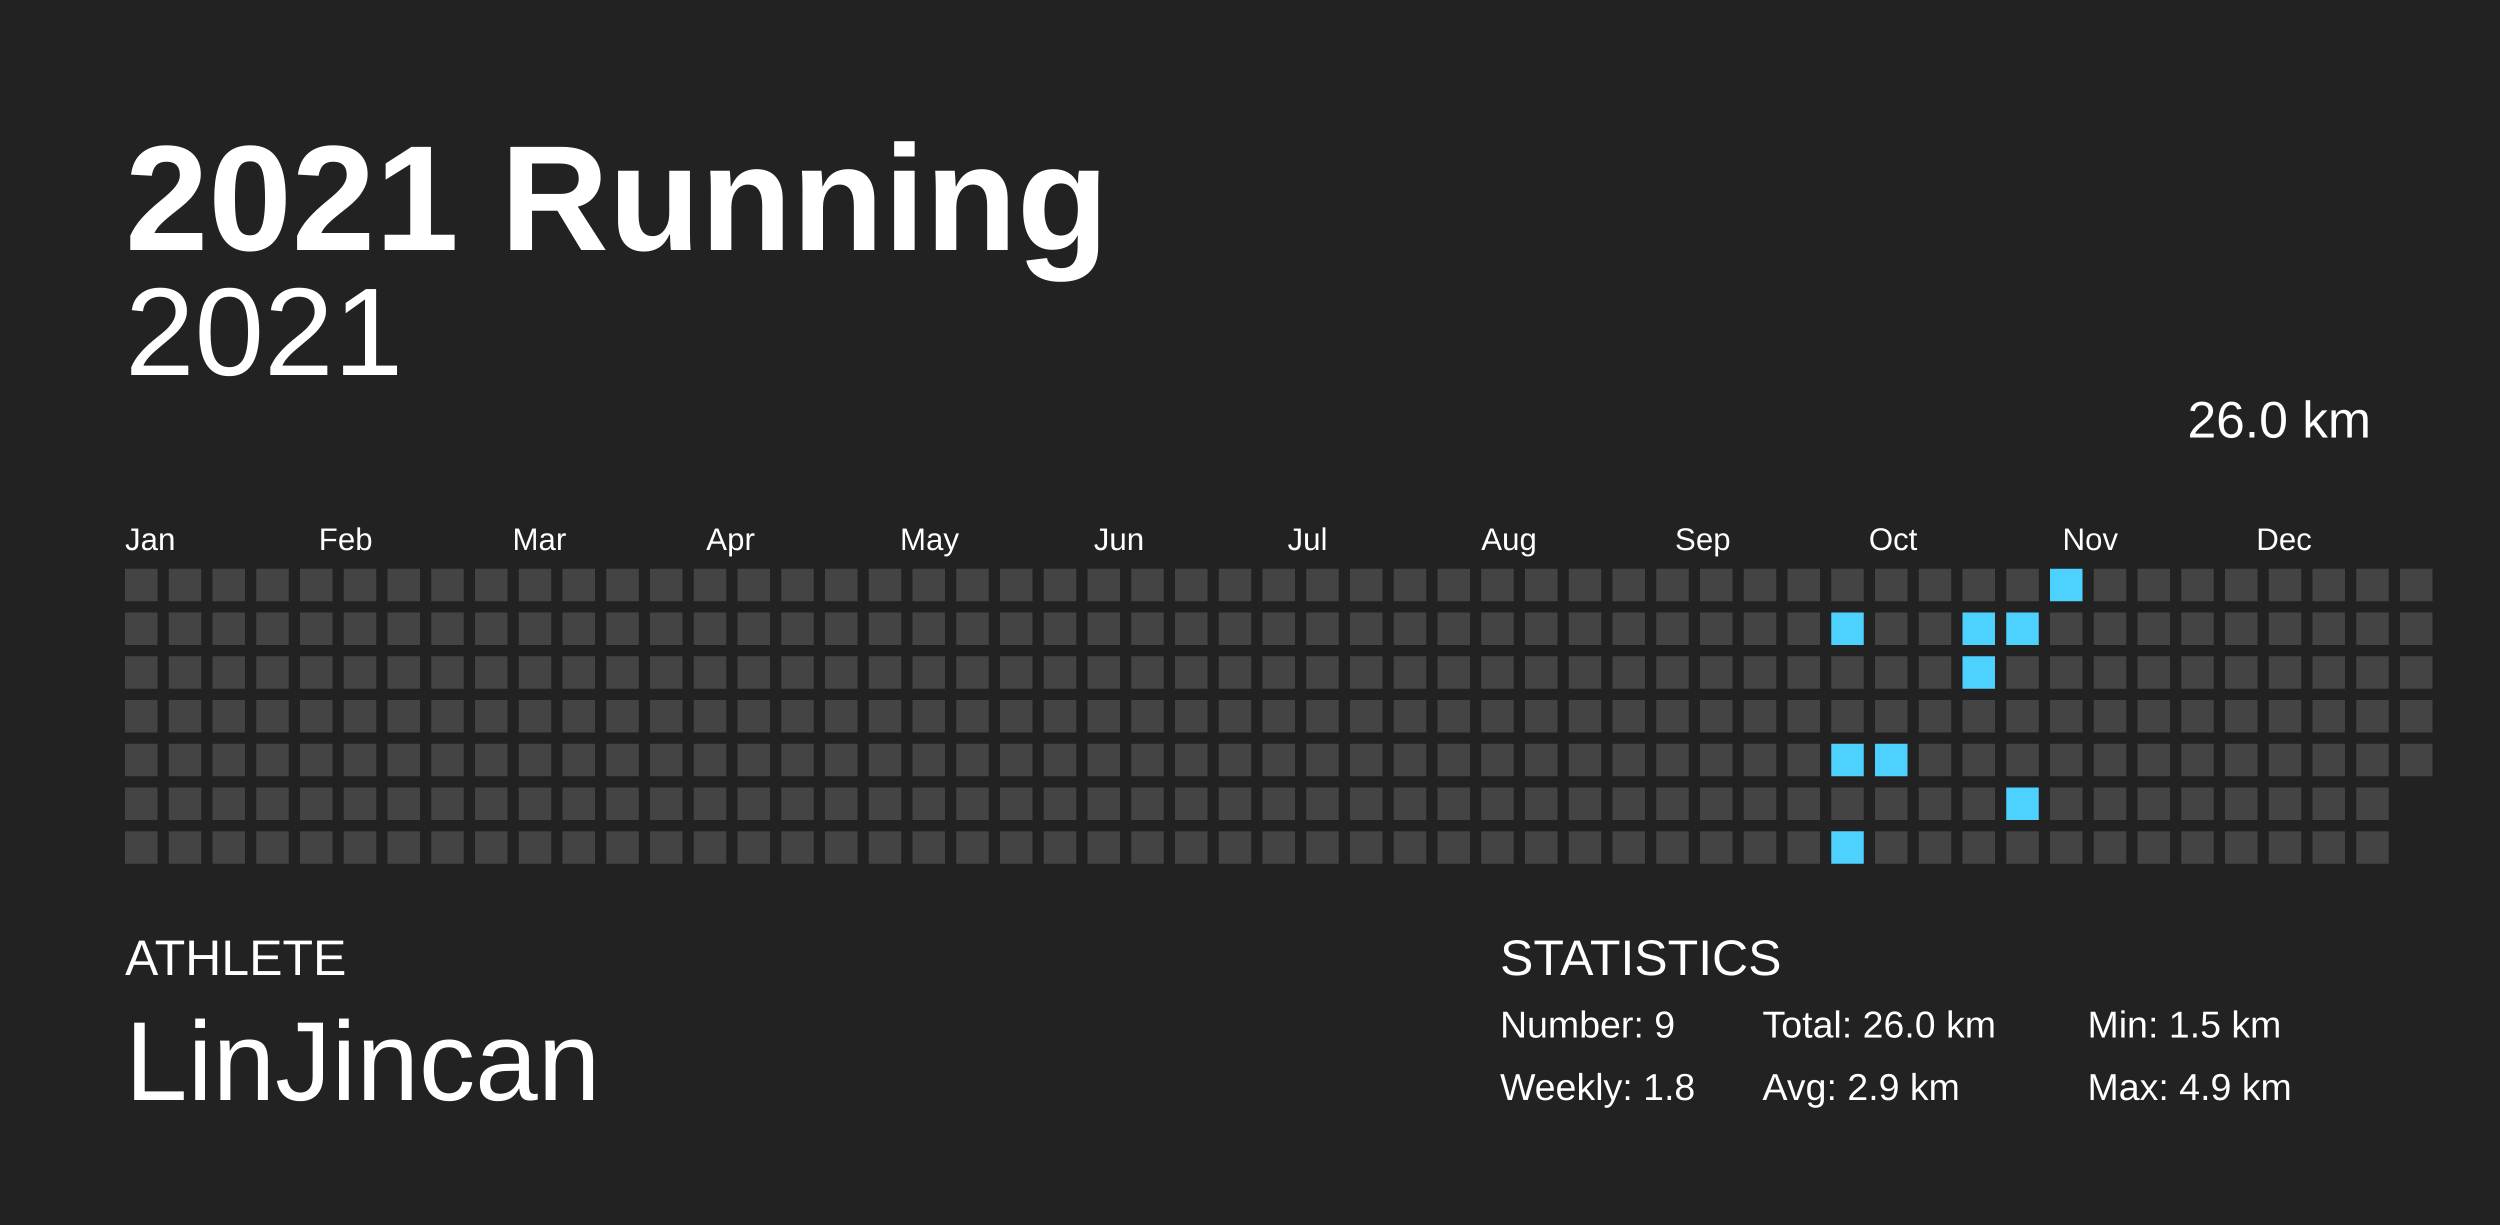
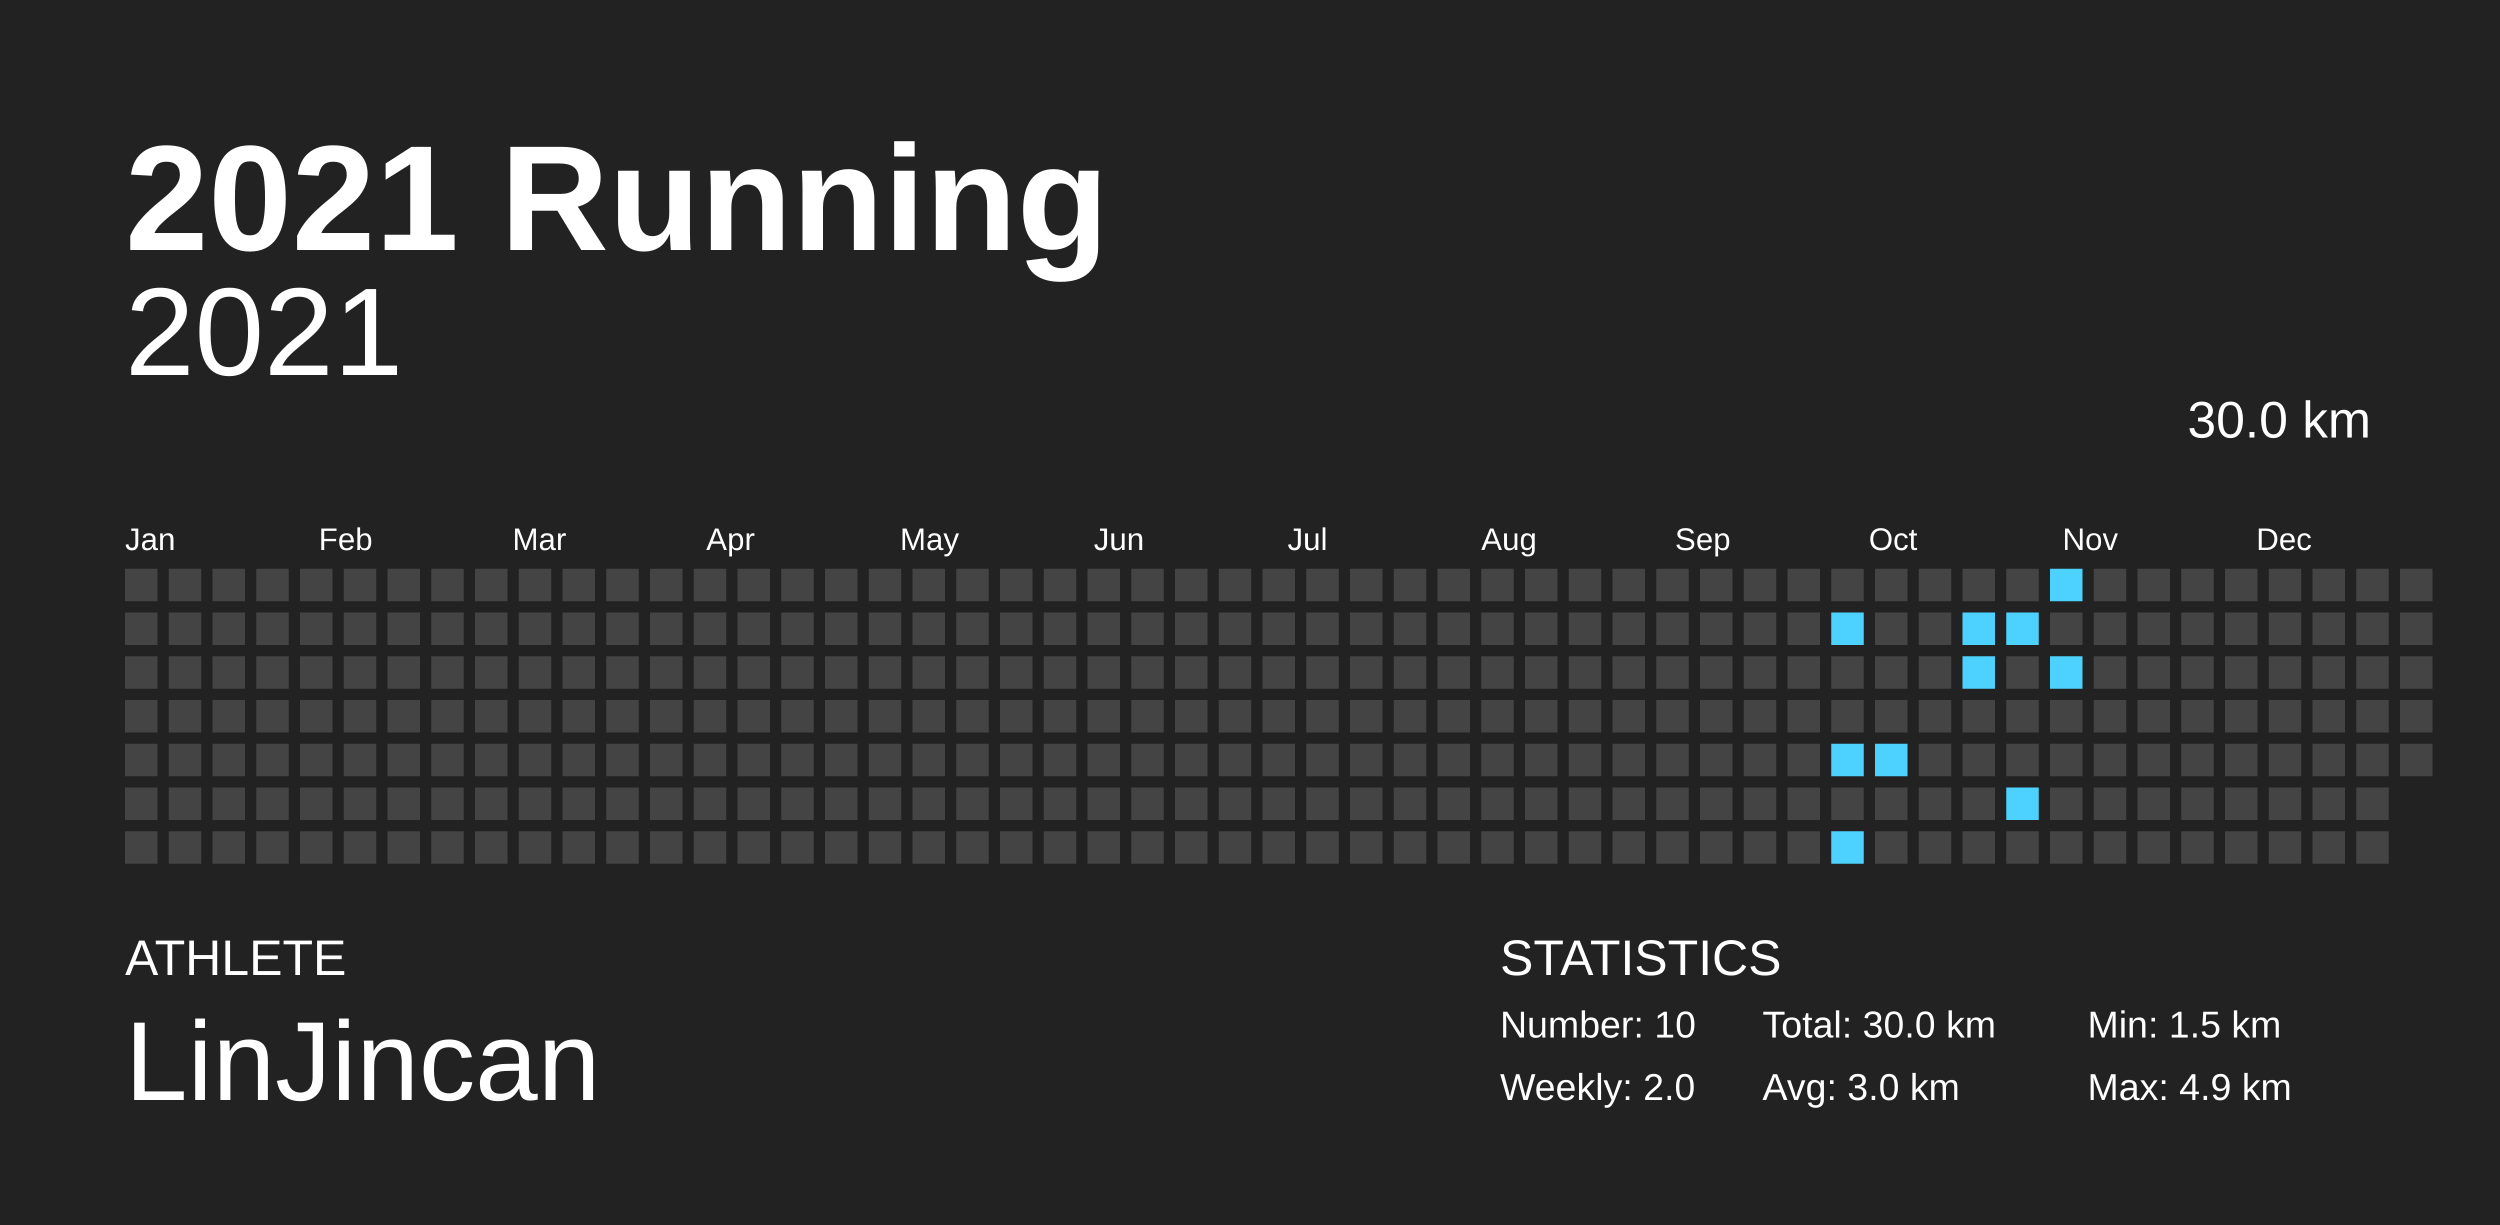
<svg xmlns="http://www.w3.org/2000/svg" baseProfile="full" height="98mm" version="1.1" viewBox="0,0,200,98" width="200mm">
  <defs />
  <rect fill="#222222" height="98" width="200" x="0" y="0" />
  <text fill="#FFFFFF" style="font-size:12px; font-family:Arial; font-weight:bold;" x="10" y="20">2021 Running</text>
  <text fill="#FFFFFF" style="font-size:4px; font-family:Arial" x="10" y="78">ATHLETE</text>
  <text fill="#FFFFFF" style="font-size:9px; font-family:Arial" x="10" y="88">LinJincan</text>
  <text fill="#FFFFFF" style="font-size:4px; font-family:Arial" x="120" y="78">STATISTICS</text>
-   <text fill="#FFFFFF" style="font-size:3px; font-family:Arial" x="120" y="83">Number: 9</text>
-   <text fill="#FFFFFF" style="font-size:3px; font-family:Arial" x="120" y="88">Weekly: 1.8</text>
-   <text fill="#FFFFFF" style="font-size:3px; font-family:Arial" x="141" y="83">Total: 26.0 km</text>
-   <text fill="#FFFFFF" style="font-size:3px; font-family:Arial" x="141" y="88">Avg: 2.9 km</text>
+   <text fill="#FFFFFF" style="font-size:3px; font-family:Arial" x="120" y="83">Number: 10</text>
+   <text fill="#FFFFFF" style="font-size:3px; font-family:Arial" x="120" y="88">Weekly: 2.0</text>
+   <text fill="#FFFFFF" style="font-size:3px; font-family:Arial" x="141" y="83">Total: 30.0 km</text>
+   <text fill="#FFFFFF" style="font-size:3px; font-family:Arial" x="141" y="88">Avg: 3.0 km</text>
  <text fill="#FFFFFF" style="font-size:3px; font-family:Arial" x="167" y="83">Min: 1.5 km</text>
  <text fill="#FFFFFF" style="font-size:3px; font-family:Arial" x="167" y="88">Max: 4.9 km</text>
  <text alignment-baseline="hanging" fill="#FFFFFF" style="font-size:10.0px; font-family:Arial;" x="10" y="30">2021</text>
-   <text alignment-baseline="hanging" fill="#FFFFFF" style="font-size:4.125px; font-family:Arial;" x="175" y="35">26.0 km</text>
+   <text alignment-baseline="hanging" fill="#FFFFFF" style="font-size:4.125px; font-family:Arial;" x="175" y="35">30.0 km</text>
  <text fill="#FFFFFF" style="font-size:2.5px; font-family:Arial" x="10.0" y="44">Jan</text>
  <text fill="#FFFFFF" style="font-size:2.5px; font-family:Arial" x="25.5" y="44">Feb</text>
  <text fill="#FFFFFF" style="font-size:2.5px; font-family:Arial" x="41.0" y="44">Mar</text>
  <text fill="#FFFFFF" style="font-size:2.5px; font-family:Arial" x="56.5" y="44">Apr</text>
  <text fill="#FFFFFF" style="font-size:2.5px; font-family:Arial" x="72.0" y="44">May</text>
  <text fill="#FFFFFF" style="font-size:2.5px; font-family:Arial" x="87.5" y="44">Jun</text>
  <text fill="#FFFFFF" style="font-size:2.5px; font-family:Arial" x="103.0" y="44">Jul</text>
  <text fill="#FFFFFF" style="font-size:2.5px; font-family:Arial" x="118.5" y="44">Aug</text>
  <text fill="#FFFFFF" style="font-size:2.5px; font-family:Arial" x="134.0" y="44">Sep</text>
  <text fill="#FFFFFF" style="font-size:2.5px; font-family:Arial" x="149.5" y="44">Oct</text>
  <text fill="#FFFFFF" style="font-size:2.5px; font-family:Arial" x="165.0" y="44">Nov</text>
  <text fill="#FFFFFF" style="font-size:2.5px; font-family:Arial" x="180.5" y="44">Dec</text>
  <rect fill="#444444" height="2.6" width="2.6" x="10.0" y="45.5" />
  <rect fill="#444444" height="2.6" width="2.6" x="10.0" y="49.0" />
  <rect fill="#444444" height="2.6" width="2.6" x="10.0" y="52.5" />
  <rect fill="#444444" height="2.6" width="2.6" x="10.0" y="56.0" />
  <rect fill="#444444" height="2.6" width="2.6" x="10.0" y="59.5" />
  <rect fill="#444444" height="2.6" width="2.6" x="10.0" y="63.0" />
  <rect fill="#444444" height="2.6" width="2.6" x="10.0" y="66.5" />
  <rect fill="#444444" height="2.6" width="2.6" x="13.5" y="45.5" />
  <rect fill="#444444" height="2.6" width="2.6" x="13.5" y="49.0" />
  <rect fill="#444444" height="2.6" width="2.6" x="13.5" y="52.5" />
  <rect fill="#444444" height="2.6" width="2.6" x="13.5" y="56.0" />
  <rect fill="#444444" height="2.6" width="2.6" x="13.5" y="59.5" />
  <rect fill="#444444" height="2.6" width="2.6" x="13.5" y="63.0" />
  <rect fill="#444444" height="2.6" width="2.6" x="13.5" y="66.5" />
  <rect fill="#444444" height="2.6" width="2.6" x="17.0" y="45.5" />
  <rect fill="#444444" height="2.6" width="2.6" x="17.0" y="49.0" />
  <rect fill="#444444" height="2.6" width="2.6" x="17.0" y="52.5" />
  <rect fill="#444444" height="2.6" width="2.6" x="17.0" y="56.0" />
  <rect fill="#444444" height="2.6" width="2.6" x="17.0" y="59.5" />
  <rect fill="#444444" height="2.6" width="2.6" x="17.0" y="63.0" />
  <rect fill="#444444" height="2.6" width="2.6" x="17.0" y="66.5" />
  <rect fill="#444444" height="2.6" width="2.6" x="20.5" y="45.5" />
  <rect fill="#444444" height="2.6" width="2.6" x="20.5" y="49.0" />
  <rect fill="#444444" height="2.6" width="2.6" x="20.5" y="52.5" />
  <rect fill="#444444" height="2.6" width="2.6" x="20.5" y="56.0" />
  <rect fill="#444444" height="2.6" width="2.6" x="20.5" y="59.5" />
  <rect fill="#444444" height="2.6" width="2.6" x="20.5" y="63.0" />
  <rect fill="#444444" height="2.6" width="2.6" x="20.5" y="66.5" />
  <rect fill="#444444" height="2.6" width="2.6" x="24.0" y="45.5" />
  <rect fill="#444444" height="2.6" width="2.6" x="24.0" y="49.0" />
  <rect fill="#444444" height="2.6" width="2.6" x="24.0" y="52.5" />
  <rect fill="#444444" height="2.6" width="2.6" x="24.0" y="56.0" />
  <rect fill="#444444" height="2.6" width="2.6" x="24.0" y="59.5" />
  <rect fill="#444444" height="2.6" width="2.6" x="24.0" y="63.0" />
  <rect fill="#444444" height="2.6" width="2.6" x="24.0" y="66.5" />
  <rect fill="#444444" height="2.6" width="2.6" x="27.5" y="45.5" />
  <rect fill="#444444" height="2.6" width="2.6" x="27.5" y="49.0" />
  <rect fill="#444444" height="2.6" width="2.6" x="27.5" y="52.5" />
  <rect fill="#444444" height="2.6" width="2.6" x="27.5" y="56.0" />
  <rect fill="#444444" height="2.6" width="2.6" x="27.5" y="59.5" />
  <rect fill="#444444" height="2.6" width="2.6" x="27.5" y="63.0" />
  <rect fill="#444444" height="2.6" width="2.6" x="27.5" y="66.5" />
  <rect fill="#444444" height="2.6" width="2.6" x="31.0" y="45.5" />
  <rect fill="#444444" height="2.6" width="2.6" x="31.0" y="49.0" />
  <rect fill="#444444" height="2.6" width="2.6" x="31.0" y="52.5" />
  <rect fill="#444444" height="2.6" width="2.6" x="31.0" y="56.0" />
  <rect fill="#444444" height="2.6" width="2.6" x="31.0" y="59.5" />
  <rect fill="#444444" height="2.6" width="2.6" x="31.0" y="63.0" />
  <rect fill="#444444" height="2.6" width="2.6" x="31.0" y="66.5" />
  <rect fill="#444444" height="2.6" width="2.6" x="34.5" y="45.5" />
  <rect fill="#444444" height="2.6" width="2.6" x="34.5" y="49.0" />
  <rect fill="#444444" height="2.6" width="2.6" x="34.5" y="52.5" />
  <rect fill="#444444" height="2.6" width="2.6" x="34.5" y="56.0" />
  <rect fill="#444444" height="2.6" width="2.6" x="34.5" y="59.5" />
  <rect fill="#444444" height="2.6" width="2.6" x="34.5" y="63.0" />
  <rect fill="#444444" height="2.6" width="2.6" x="34.5" y="66.5" />
  <rect fill="#444444" height="2.6" width="2.6" x="38.0" y="45.5" />
  <rect fill="#444444" height="2.6" width="2.6" x="38.0" y="49.0" />
  <rect fill="#444444" height="2.6" width="2.6" x="38.0" y="52.5" />
  <rect fill="#444444" height="2.6" width="2.6" x="38.0" y="56.0" />
  <rect fill="#444444" height="2.6" width="2.6" x="38.0" y="59.5" />
  <rect fill="#444444" height="2.6" width="2.6" x="38.0" y="63.0" />
  <rect fill="#444444" height="2.6" width="2.6" x="38.0" y="66.5" />
  <rect fill="#444444" height="2.6" width="2.6" x="41.5" y="45.5" />
  <rect fill="#444444" height="2.6" width="2.6" x="41.5" y="49.0" />
  <rect fill="#444444" height="2.6" width="2.6" x="41.5" y="52.5" />
  <rect fill="#444444" height="2.6" width="2.6" x="41.5" y="56.0" />
  <rect fill="#444444" height="2.6" width="2.6" x="41.5" y="59.5" />
  <rect fill="#444444" height="2.6" width="2.6" x="41.5" y="63.0" />
  <rect fill="#444444" height="2.6" width="2.6" x="41.5" y="66.5" />
  <rect fill="#444444" height="2.6" width="2.6" x="45.0" y="45.5" />
  <rect fill="#444444" height="2.6" width="2.6" x="45.0" y="49.0" />
  <rect fill="#444444" height="2.6" width="2.6" x="45.0" y="52.5" />
  <rect fill="#444444" height="2.6" width="2.6" x="45.0" y="56.0" />
  <rect fill="#444444" height="2.6" width="2.6" x="45.0" y="59.5" />
  <rect fill="#444444" height="2.6" width="2.6" x="45.0" y="63.0" />
  <rect fill="#444444" height="2.6" width="2.6" x="45.0" y="66.5" />
  <rect fill="#444444" height="2.6" width="2.6" x="48.5" y="45.5" />
  <rect fill="#444444" height="2.6" width="2.6" x="48.5" y="49.0" />
  <rect fill="#444444" height="2.6" width="2.6" x="48.5" y="52.5" />
  <rect fill="#444444" height="2.6" width="2.6" x="48.5" y="56.0" />
  <rect fill="#444444" height="2.6" width="2.6" x="48.5" y="59.5" />
  <rect fill="#444444" height="2.6" width="2.6" x="48.5" y="63.0" />
  <rect fill="#444444" height="2.6" width="2.6" x="48.5" y="66.5" />
  <rect fill="#444444" height="2.6" width="2.6" x="52.0" y="45.5" />
  <rect fill="#444444" height="2.6" width="2.6" x="52.0" y="49.0" />
  <rect fill="#444444" height="2.6" width="2.6" x="52.0" y="52.5" />
  <rect fill="#444444" height="2.6" width="2.6" x="52.0" y="56.0" />
  <rect fill="#444444" height="2.6" width="2.6" x="52.0" y="59.5" />
  <rect fill="#444444" height="2.6" width="2.6" x="52.0" y="63.0" />
  <rect fill="#444444" height="2.6" width="2.6" x="52.0" y="66.5" />
  <rect fill="#444444" height="2.6" width="2.6" x="55.5" y="45.5" />
  <rect fill="#444444" height="2.6" width="2.6" x="55.5" y="49.0" />
  <rect fill="#444444" height="2.6" width="2.6" x="55.5" y="52.5" />
  <rect fill="#444444" height="2.6" width="2.6" x="55.5" y="56.0" />
  <rect fill="#444444" height="2.6" width="2.6" x="55.5" y="59.5" />
  <rect fill="#444444" height="2.6" width="2.6" x="55.5" y="63.0" />
  <rect fill="#444444" height="2.6" width="2.6" x="55.5" y="66.5" />
  <rect fill="#444444" height="2.6" width="2.6" x="59.0" y="45.5" />
  <rect fill="#444444" height="2.6" width="2.6" x="59.0" y="49.0" />
  <rect fill="#444444" height="2.6" width="2.6" x="59.0" y="52.5" />
  <rect fill="#444444" height="2.6" width="2.6" x="59.0" y="56.0" />
  <rect fill="#444444" height="2.6" width="2.6" x="59.0" y="59.5" />
  <rect fill="#444444" height="2.6" width="2.6" x="59.0" y="63.0" />
  <rect fill="#444444" height="2.6" width="2.6" x="59.0" y="66.5" />
  <rect fill="#444444" height="2.6" width="2.6" x="62.5" y="45.5" />
  <rect fill="#444444" height="2.6" width="2.6" x="62.5" y="49.0" />
  <rect fill="#444444" height="2.6" width="2.6" x="62.5" y="52.5" />
  <rect fill="#444444" height="2.6" width="2.6" x="62.5" y="56.0" />
  <rect fill="#444444" height="2.6" width="2.6" x="62.5" y="59.5" />
  <rect fill="#444444" height="2.6" width="2.6" x="62.5" y="63.0" />
  <rect fill="#444444" height="2.6" width="2.6" x="62.5" y="66.5" />
  <rect fill="#444444" height="2.6" width="2.6" x="66.0" y="45.5" />
  <rect fill="#444444" height="2.6" width="2.6" x="66.0" y="49.0" />
  <rect fill="#444444" height="2.6" width="2.6" x="66.0" y="52.5" />
  <rect fill="#444444" height="2.6" width="2.6" x="66.0" y="56.0" />
  <rect fill="#444444" height="2.6" width="2.6" x="66.0" y="59.5" />
  <rect fill="#444444" height="2.6" width="2.6" x="66.0" y="63.0" />
  <rect fill="#444444" height="2.6" width="2.6" x="66.0" y="66.5" />
  <rect fill="#444444" height="2.6" width="2.6" x="69.5" y="45.5" />
  <rect fill="#444444" height="2.6" width="2.6" x="69.5" y="49.0" />
  <rect fill="#444444" height="2.6" width="2.6" x="69.5" y="52.5" />
  <rect fill="#444444" height="2.6" width="2.6" x="69.5" y="56.0" />
  <rect fill="#444444" height="2.6" width="2.6" x="69.5" y="59.5" />
  <rect fill="#444444" height="2.6" width="2.6" x="69.5" y="63.0" />
  <rect fill="#444444" height="2.6" width="2.6" x="69.5" y="66.5" />
  <rect fill="#444444" height="2.6" width="2.6" x="73.0" y="45.5" />
  <rect fill="#444444" height="2.6" width="2.6" x="73.0" y="49.0" />
  <rect fill="#444444" height="2.6" width="2.6" x="73.0" y="52.5" />
  <rect fill="#444444" height="2.6" width="2.6" x="73.0" y="56.0" />
  <rect fill="#444444" height="2.6" width="2.6" x="73.0" y="59.5" />
  <rect fill="#444444" height="2.6" width="2.6" x="73.0" y="63.0" />
  <rect fill="#444444" height="2.6" width="2.6" x="73.0" y="66.5" />
  <rect fill="#444444" height="2.6" width="2.6" x="76.5" y="45.5" />
  <rect fill="#444444" height="2.6" width="2.6" x="76.5" y="49.0" />
  <rect fill="#444444" height="2.6" width="2.6" x="76.5" y="52.5" />
  <rect fill="#444444" height="2.6" width="2.6" x="76.5" y="56.0" />
  <rect fill="#444444" height="2.6" width="2.6" x="76.5" y="59.5" />
  <rect fill="#444444" height="2.6" width="2.6" x="76.5" y="63.0" />
  <rect fill="#444444" height="2.6" width="2.6" x="76.5" y="66.5" />
  <rect fill="#444444" height="2.6" width="2.6" x="80.0" y="45.5" />
  <rect fill="#444444" height="2.6" width="2.6" x="80.0" y="49.0" />
  <rect fill="#444444" height="2.6" width="2.6" x="80.0" y="52.5" />
  <rect fill="#444444" height="2.6" width="2.6" x="80.0" y="56.0" />
  <rect fill="#444444" height="2.6" width="2.6" x="80.0" y="59.5" />
  <rect fill="#444444" height="2.6" width="2.6" x="80.0" y="63.0" />
  <rect fill="#444444" height="2.6" width="2.6" x="80.0" y="66.5" />
  <rect fill="#444444" height="2.6" width="2.6" x="83.5" y="45.5" />
  <rect fill="#444444" height="2.6" width="2.6" x="83.5" y="49.0" />
  <rect fill="#444444" height="2.6" width="2.6" x="83.5" y="52.5" />
  <rect fill="#444444" height="2.6" width="2.6" x="83.5" y="56.0" />
  <rect fill="#444444" height="2.6" width="2.6" x="83.5" y="59.5" />
  <rect fill="#444444" height="2.6" width="2.6" x="83.5" y="63.0" />
  <rect fill="#444444" height="2.6" width="2.6" x="83.5" y="66.5" />
  <rect fill="#444444" height="2.6" width="2.6" x="87.0" y="45.5" />
  <rect fill="#444444" height="2.6" width="2.6" x="87.0" y="49.0" />
  <rect fill="#444444" height="2.6" width="2.6" x="87.0" y="52.5" />
  <rect fill="#444444" height="2.6" width="2.6" x="87.0" y="56.0" />
  <rect fill="#444444" height="2.6" width="2.6" x="87.0" y="59.5" />
  <rect fill="#444444" height="2.6" width="2.6" x="87.0" y="63.0" />
  <rect fill="#444444" height="2.6" width="2.6" x="87.0" y="66.5" />
  <rect fill="#444444" height="2.6" width="2.6" x="90.5" y="45.5" />
  <rect fill="#444444" height="2.6" width="2.6" x="90.5" y="49.0" />
  <rect fill="#444444" height="2.6" width="2.6" x="90.5" y="52.5" />
  <rect fill="#444444" height="2.6" width="2.6" x="90.5" y="56.0" />
  <rect fill="#444444" height="2.6" width="2.6" x="90.5" y="59.5" />
  <rect fill="#444444" height="2.6" width="2.6" x="90.5" y="63.0" />
  <rect fill="#444444" height="2.6" width="2.6" x="90.5" y="66.5" />
  <rect fill="#444444" height="2.6" width="2.6" x="94.0" y="45.5" />
  <rect fill="#444444" height="2.6" width="2.6" x="94.0" y="49.0" />
  <rect fill="#444444" height="2.6" width="2.6" x="94.0" y="52.5" />
  <rect fill="#444444" height="2.6" width="2.6" x="94.0" y="56.0" />
  <rect fill="#444444" height="2.6" width="2.6" x="94.0" y="59.5" />
  <rect fill="#444444" height="2.6" width="2.6" x="94.0" y="63.0" />
  <rect fill="#444444" height="2.6" width="2.6" x="94.0" y="66.5" />
  <rect fill="#444444" height="2.6" width="2.6" x="97.5" y="45.5" />
  <rect fill="#444444" height="2.6" width="2.6" x="97.5" y="49.0" />
  <rect fill="#444444" height="2.6" width="2.6" x="97.5" y="52.5" />
  <rect fill="#444444" height="2.6" width="2.6" x="97.5" y="56.0" />
  <rect fill="#444444" height="2.6" width="2.6" x="97.5" y="59.5" />
  <rect fill="#444444" height="2.6" width="2.6" x="97.5" y="63.0" />
  <rect fill="#444444" height="2.6" width="2.6" x="97.5" y="66.5" />
  <rect fill="#444444" height="2.6" width="2.6" x="101.0" y="45.5" />
  <rect fill="#444444" height="2.6" width="2.6" x="101.0" y="49.0" />
  <rect fill="#444444" height="2.6" width="2.6" x="101.0" y="52.5" />
  <rect fill="#444444" height="2.6" width="2.6" x="101.0" y="56.0" />
  <rect fill="#444444" height="2.6" width="2.6" x="101.0" y="59.5" />
  <rect fill="#444444" height="2.6" width="2.6" x="101.0" y="63.0" />
  <rect fill="#444444" height="2.6" width="2.6" x="101.0" y="66.5" />
  <rect fill="#444444" height="2.6" width="2.6" x="104.5" y="45.5" />
  <rect fill="#444444" height="2.6" width="2.6" x="104.5" y="49.0" />
  <rect fill="#444444" height="2.6" width="2.6" x="104.5" y="52.5" />
  <rect fill="#444444" height="2.6" width="2.6" x="104.5" y="56.0" />
  <rect fill="#444444" height="2.6" width="2.6" x="104.5" y="59.5" />
  <rect fill="#444444" height="2.6" width="2.6" x="104.5" y="63.0" />
  <rect fill="#444444" height="2.6" width="2.6" x="104.5" y="66.5" />
  <rect fill="#444444" height="2.6" width="2.6" x="108.0" y="45.5" />
  <rect fill="#444444" height="2.6" width="2.6" x="108.0" y="49.0" />
  <rect fill="#444444" height="2.6" width="2.6" x="108.0" y="52.5" />
  <rect fill="#444444" height="2.6" width="2.6" x="108.0" y="56.0" />
  <rect fill="#444444" height="2.6" width="2.6" x="108.0" y="59.5" />
  <rect fill="#444444" height="2.6" width="2.6" x="108.0" y="63.0" />
  <rect fill="#444444" height="2.6" width="2.6" x="108.0" y="66.5" />
  <rect fill="#444444" height="2.6" width="2.6" x="111.5" y="45.5" />
  <rect fill="#444444" height="2.6" width="2.6" x="111.5" y="49.0" />
  <rect fill="#444444" height="2.6" width="2.6" x="111.5" y="52.5" />
  <rect fill="#444444" height="2.6" width="2.6" x="111.5" y="56.0" />
  <rect fill="#444444" height="2.6" width="2.6" x="111.5" y="59.5" />
  <rect fill="#444444" height="2.6" width="2.6" x="111.5" y="63.0" />
  <rect fill="#444444" height="2.6" width="2.6" x="111.5" y="66.5" />
  <rect fill="#444444" height="2.6" width="2.6" x="115.0" y="45.5" />
  <rect fill="#444444" height="2.6" width="2.6" x="115.0" y="49.0" />
  <rect fill="#444444" height="2.6" width="2.6" x="115.0" y="52.5" />
  <rect fill="#444444" height="2.6" width="2.6" x="115.0" y="56.0" />
  <rect fill="#444444" height="2.6" width="2.6" x="115.0" y="59.5" />
  <rect fill="#444444" height="2.6" width="2.6" x="115.0" y="63.0" />
  <rect fill="#444444" height="2.6" width="2.6" x="115.0" y="66.5" />
  <rect fill="#444444" height="2.6" width="2.6" x="118.5" y="45.5" />
  <rect fill="#444444" height="2.6" width="2.6" x="118.5" y="49.0" />
  <rect fill="#444444" height="2.6" width="2.6" x="118.5" y="52.5" />
  <rect fill="#444444" height="2.6" width="2.6" x="118.5" y="56.0" />
  <rect fill="#444444" height="2.6" width="2.6" x="118.5" y="59.5" />
  <rect fill="#444444" height="2.6" width="2.6" x="118.5" y="63.0" />
  <rect fill="#444444" height="2.6" width="2.6" x="118.5" y="66.5" />
  <rect fill="#444444" height="2.6" width="2.6" x="122.0" y="45.5" />
  <rect fill="#444444" height="2.6" width="2.6" x="122.0" y="49.0" />
  <rect fill="#444444" height="2.6" width="2.6" x="122.0" y="52.5" />
  <rect fill="#444444" height="2.6" width="2.6" x="122.0" y="56.0" />
  <rect fill="#444444" height="2.6" width="2.6" x="122.0" y="59.5" />
  <rect fill="#444444" height="2.6" width="2.6" x="122.0" y="63.0" />
  <rect fill="#444444" height="2.6" width="2.6" x="122.0" y="66.5" />
  <rect fill="#444444" height="2.6" width="2.6" x="125.5" y="45.5" />
  <rect fill="#444444" height="2.6" width="2.6" x="125.5" y="49.0" />
  <rect fill="#444444" height="2.6" width="2.6" x="125.5" y="52.5" />
  <rect fill="#444444" height="2.6" width="2.6" x="125.5" y="56.0" />
  <rect fill="#444444" height="2.6" width="2.6" x="125.5" y="59.5" />
  <rect fill="#444444" height="2.6" width="2.6" x="125.5" y="63.0" />
  <rect fill="#444444" height="2.6" width="2.6" x="125.5" y="66.5" />
  <rect fill="#444444" height="2.6" width="2.6" x="129.0" y="45.5" />
  <rect fill="#444444" height="2.6" width="2.6" x="129.0" y="49.0" />
  <rect fill="#444444" height="2.6" width="2.6" x="129.0" y="52.5" />
  <rect fill="#444444" height="2.6" width="2.6" x="129.0" y="56.0" />
  <rect fill="#444444" height="2.6" width="2.6" x="129.0" y="59.5" />
  <rect fill="#444444" height="2.6" width="2.6" x="129.0" y="63.0" />
  <rect fill="#444444" height="2.6" width="2.6" x="129.0" y="66.5" />
  <rect fill="#444444" height="2.6" width="2.6" x="132.5" y="45.5" />
  <rect fill="#444444" height="2.6" width="2.6" x="132.5" y="49.0" />
  <rect fill="#444444" height="2.6" width="2.6" x="132.5" y="52.5" />
  <rect fill="#444444" height="2.6" width="2.6" x="132.5" y="56.0" />
  <rect fill="#444444" height="2.6" width="2.6" x="132.5" y="59.5" />
  <rect fill="#444444" height="2.6" width="2.6" x="132.5" y="63.0" />
  <rect fill="#444444" height="2.6" width="2.6" x="132.5" y="66.5" />
  <rect fill="#444444" height="2.6" width="2.6" x="136.0" y="45.5" />
  <rect fill="#444444" height="2.6" width="2.6" x="136.0" y="49.0" />
  <rect fill="#444444" height="2.6" width="2.6" x="136.0" y="52.5" />
  <rect fill="#444444" height="2.6" width="2.6" x="136.0" y="56.0" />
  <rect fill="#444444" height="2.6" width="2.6" x="136.0" y="59.5" />
  <rect fill="#444444" height="2.6" width="2.6" x="136.0" y="63.0" />
  <rect fill="#444444" height="2.6" width="2.6" x="136.0" y="66.5" />
  <rect fill="#444444" height="2.6" width="2.6" x="139.5" y="45.5" />
  <rect fill="#444444" height="2.6" width="2.6" x="139.5" y="49.0" />
  <rect fill="#444444" height="2.6" width="2.6" x="139.5" y="52.5" />
  <rect fill="#444444" height="2.6" width="2.6" x="139.5" y="56.0" />
  <rect fill="#444444" height="2.6" width="2.6" x="139.5" y="59.5" />
  <rect fill="#444444" height="2.6" width="2.6" x="139.5" y="63.0" />
  <rect fill="#444444" height="2.6" width="2.6" x="139.5" y="66.5" />
  <rect fill="#444444" height="2.6" width="2.6" x="143.0" y="45.5" />
  <rect fill="#444444" height="2.6" width="2.6" x="143.0" y="49.0" />
  <rect fill="#444444" height="2.6" width="2.6" x="143.0" y="52.5" />
  <rect fill="#444444" height="2.6" width="2.6" x="143.0" y="56.0" />
  <rect fill="#444444" height="2.6" width="2.6" x="143.0" y="59.5" />
  <rect fill="#444444" height="2.6" width="2.6" x="143.0" y="63.0" />
  <rect fill="#444444" height="2.6" width="2.6" x="143.0" y="66.5" />
  <rect fill="#444444" height="2.6" width="2.6" x="146.5" y="45.5" />
  <rect fill="#4dd2ff" height="2.6" width="2.6" x="146.5" y="49.0" />
  <rect fill="#444444" height="2.6" width="2.6" x="146.5" y="52.5" />
  <rect fill="#444444" height="2.6" width="2.6" x="146.5" y="56.0" />
  <rect fill="#4dd2ff" height="2.6" width="2.6" x="146.5" y="59.5" />
  <rect fill="#444444" height="2.6" width="2.6" x="146.5" y="63.0" />
  <rect fill="#4dd2ff" height="2.6" width="2.6" x="146.5" y="66.5" />
  <rect fill="#444444" height="2.6" width="2.6" x="150.0" y="45.5" />
  <rect fill="#444444" height="2.6" width="2.6" x="150.0" y="49.0" />
  <rect fill="#444444" height="2.6" width="2.6" x="150.0" y="52.5" />
  <rect fill="#444444" height="2.6" width="2.6" x="150.0" y="56.0" />
  <rect fill="#4dd2ff" height="2.6" width="2.6" x="150.0" y="59.5" />
  <rect fill="#444444" height="2.6" width="2.6" x="150.0" y="63.0" />
  <rect fill="#444444" height="2.6" width="2.6" x="150.0" y="66.5" />
  <rect fill="#444444" height="2.6" width="2.6" x="153.5" y="45.5" />
  <rect fill="#444444" height="2.6" width="2.6" x="153.5" y="49.0" />
  <rect fill="#444444" height="2.6" width="2.6" x="153.5" y="52.5" />
  <rect fill="#444444" height="2.6" width="2.6" x="153.5" y="56.0" />
  <rect fill="#444444" height="2.6" width="2.6" x="153.5" y="59.5" />
  <rect fill="#444444" height="2.6" width="2.6" x="153.5" y="63.0" />
  <rect fill="#444444" height="2.6" width="2.6" x="153.5" y="66.5" />
  <rect fill="#444444" height="2.6" width="2.6" x="157.0" y="45.5" />
  <rect fill="#4dd2ff" height="2.6" width="2.6" x="157.0" y="49.0" />
  <rect fill="#4dd2ff" height="2.6" width="2.6" x="157.0" y="52.5" />
  <rect fill="#444444" height="2.6" width="2.6" x="157.0" y="56.0" />
  <rect fill="#444444" height="2.6" width="2.6" x="157.0" y="59.5" />
  <rect fill="#444444" height="2.6" width="2.6" x="157.0" y="63.0" />
  <rect fill="#444444" height="2.6" width="2.6" x="157.0" y="66.5" />
  <rect fill="#444444" height="2.6" width="2.6" x="160.5" y="45.5" />
  <rect fill="#4dd2ff" height="2.6" width="2.6" x="160.5" y="49.0" />
  <rect fill="#444444" height="2.6" width="2.6" x="160.5" y="52.5" />
  <rect fill="#444444" height="2.6" width="2.6" x="160.5" y="56.0" />
  <rect fill="#444444" height="2.6" width="2.6" x="160.5" y="59.5" />
  <rect fill="#4dd2ff" height="2.6" width="2.6" x="160.5" y="63.0" />
  <rect fill="#444444" height="2.6" width="2.6" x="160.5" y="66.5" />
  <rect fill="#4dd2ff" height="2.6" width="2.6" x="164.0" y="45.5" />
  <rect fill="#444444" height="2.6" width="2.6" x="164.0" y="49.0" />
-   <rect fill="#444444" height="2.6" width="2.6" x="164.0" y="52.5" />
+   <rect fill="#4dd2ff" height="2.6" width="2.6" x="164.0" y="52.5" />
  <rect fill="#444444" height="2.6" width="2.6" x="164.0" y="56.0" />
  <rect fill="#444444" height="2.6" width="2.6" x="164.0" y="59.5" />
  <rect fill="#444444" height="2.6" width="2.6" x="164.0" y="63.0" />
  <rect fill="#444444" height="2.6" width="2.6" x="164.0" y="66.5" />
  <rect fill="#444444" height="2.6" width="2.6" x="167.5" y="45.5" />
  <rect fill="#444444" height="2.6" width="2.6" x="167.5" y="49.0" />
  <rect fill="#444444" height="2.6" width="2.6" x="167.5" y="52.5" />
  <rect fill="#444444" height="2.6" width="2.6" x="167.5" y="56.0" />
  <rect fill="#444444" height="2.6" width="2.6" x="167.5" y="59.5" />
  <rect fill="#444444" height="2.6" width="2.6" x="167.5" y="63.0" />
  <rect fill="#444444" height="2.6" width="2.6" x="167.5" y="66.5" />
  <rect fill="#444444" height="2.6" width="2.6" x="171.0" y="45.5" />
  <rect fill="#444444" height="2.6" width="2.6" x="171.0" y="49.0" />
  <rect fill="#444444" height="2.6" width="2.6" x="171.0" y="52.5" />
  <rect fill="#444444" height="2.6" width="2.6" x="171.0" y="56.0" />
  <rect fill="#444444" height="2.6" width="2.6" x="171.0" y="59.5" />
  <rect fill="#444444" height="2.6" width="2.6" x="171.0" y="63.0" />
  <rect fill="#444444" height="2.6" width="2.6" x="171.0" y="66.5" />
  <rect fill="#444444" height="2.6" width="2.6" x="174.5" y="45.5" />
  <rect fill="#444444" height="2.6" width="2.6" x="174.5" y="49.0" />
  <rect fill="#444444" height="2.6" width="2.6" x="174.5" y="52.5" />
  <rect fill="#444444" height="2.6" width="2.6" x="174.5" y="56.0" />
  <rect fill="#444444" height="2.6" width="2.6" x="174.5" y="59.5" />
  <rect fill="#444444" height="2.6" width="2.6" x="174.5" y="63.0" />
  <rect fill="#444444" height="2.6" width="2.6" x="174.5" y="66.5" />
  <rect fill="#444444" height="2.6" width="2.6" x="178.0" y="45.5" />
  <rect fill="#444444" height="2.6" width="2.6" x="178.0" y="49.0" />
  <rect fill="#444444" height="2.6" width="2.6" x="178.0" y="52.5" />
  <rect fill="#444444" height="2.6" width="2.6" x="178.0" y="56.0" />
  <rect fill="#444444" height="2.6" width="2.6" x="178.0" y="59.5" />
  <rect fill="#444444" height="2.6" width="2.6" x="178.0" y="63.0" />
  <rect fill="#444444" height="2.6" width="2.6" x="178.0" y="66.5" />
  <rect fill="#444444" height="2.6" width="2.6" x="181.5" y="45.5" />
  <rect fill="#444444" height="2.6" width="2.6" x="181.5" y="49.0" />
  <rect fill="#444444" height="2.6" width="2.6" x="181.5" y="52.5" />
  <rect fill="#444444" height="2.6" width="2.6" x="181.5" y="56.0" />
  <rect fill="#444444" height="2.6" width="2.6" x="181.5" y="59.5" />
  <rect fill="#444444" height="2.6" width="2.6" x="181.5" y="63.0" />
  <rect fill="#444444" height="2.6" width="2.6" x="181.5" y="66.5" />
  <rect fill="#444444" height="2.6" width="2.6" x="185.0" y="45.5" />
  <rect fill="#444444" height="2.6" width="2.6" x="185.0" y="49.0" />
  <rect fill="#444444" height="2.6" width="2.6" x="185.0" y="52.5" />
  <rect fill="#444444" height="2.6" width="2.6" x="185.0" y="56.0" />
  <rect fill="#444444" height="2.6" width="2.6" x="185.0" y="59.5" />
  <rect fill="#444444" height="2.6" width="2.6" x="185.0" y="63.0" />
  <rect fill="#444444" height="2.6" width="2.6" x="185.0" y="66.5" />
  <rect fill="#444444" height="2.6" width="2.6" x="188.5" y="45.5" />
  <rect fill="#444444" height="2.6" width="2.6" x="188.5" y="49.0" />
  <rect fill="#444444" height="2.6" width="2.6" x="188.5" y="52.5" />
  <rect fill="#444444" height="2.6" width="2.6" x="188.5" y="56.0" />
  <rect fill="#444444" height="2.6" width="2.6" x="188.5" y="59.5" />
  <rect fill="#444444" height="2.6" width="2.6" x="188.5" y="63.0" />
  <rect fill="#444444" height="2.6" width="2.6" x="188.5" y="66.5" />
  <rect fill="#444444" height="2.6" width="2.6" x="192.0" y="45.5" />
  <rect fill="#444444" height="2.6" width="2.6" x="192.0" y="49.0" />
  <rect fill="#444444" height="2.6" width="2.6" x="192.0" y="52.5" />
  <rect fill="#444444" height="2.6" width="2.6" x="192.0" y="56.0" />
  <rect fill="#444444" height="2.6" width="2.6" x="192.0" y="59.5" />
</svg>
